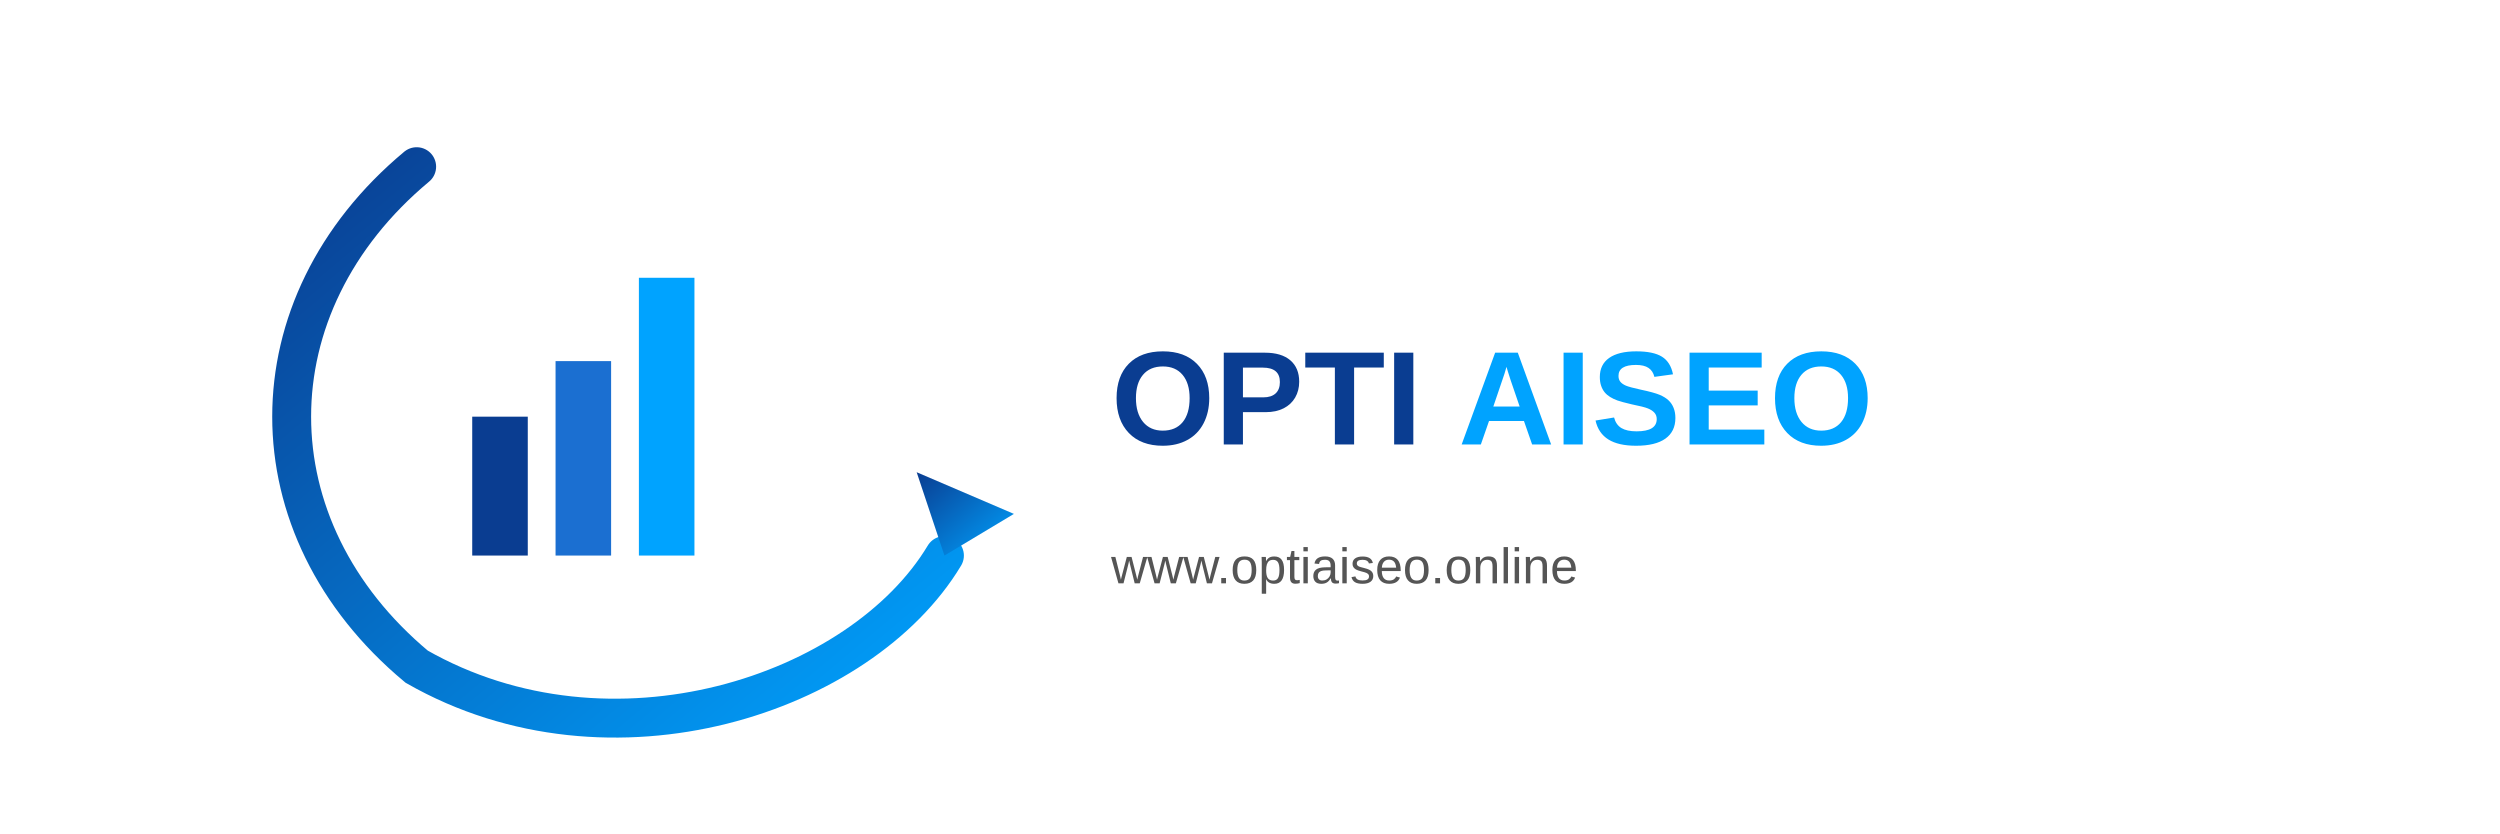
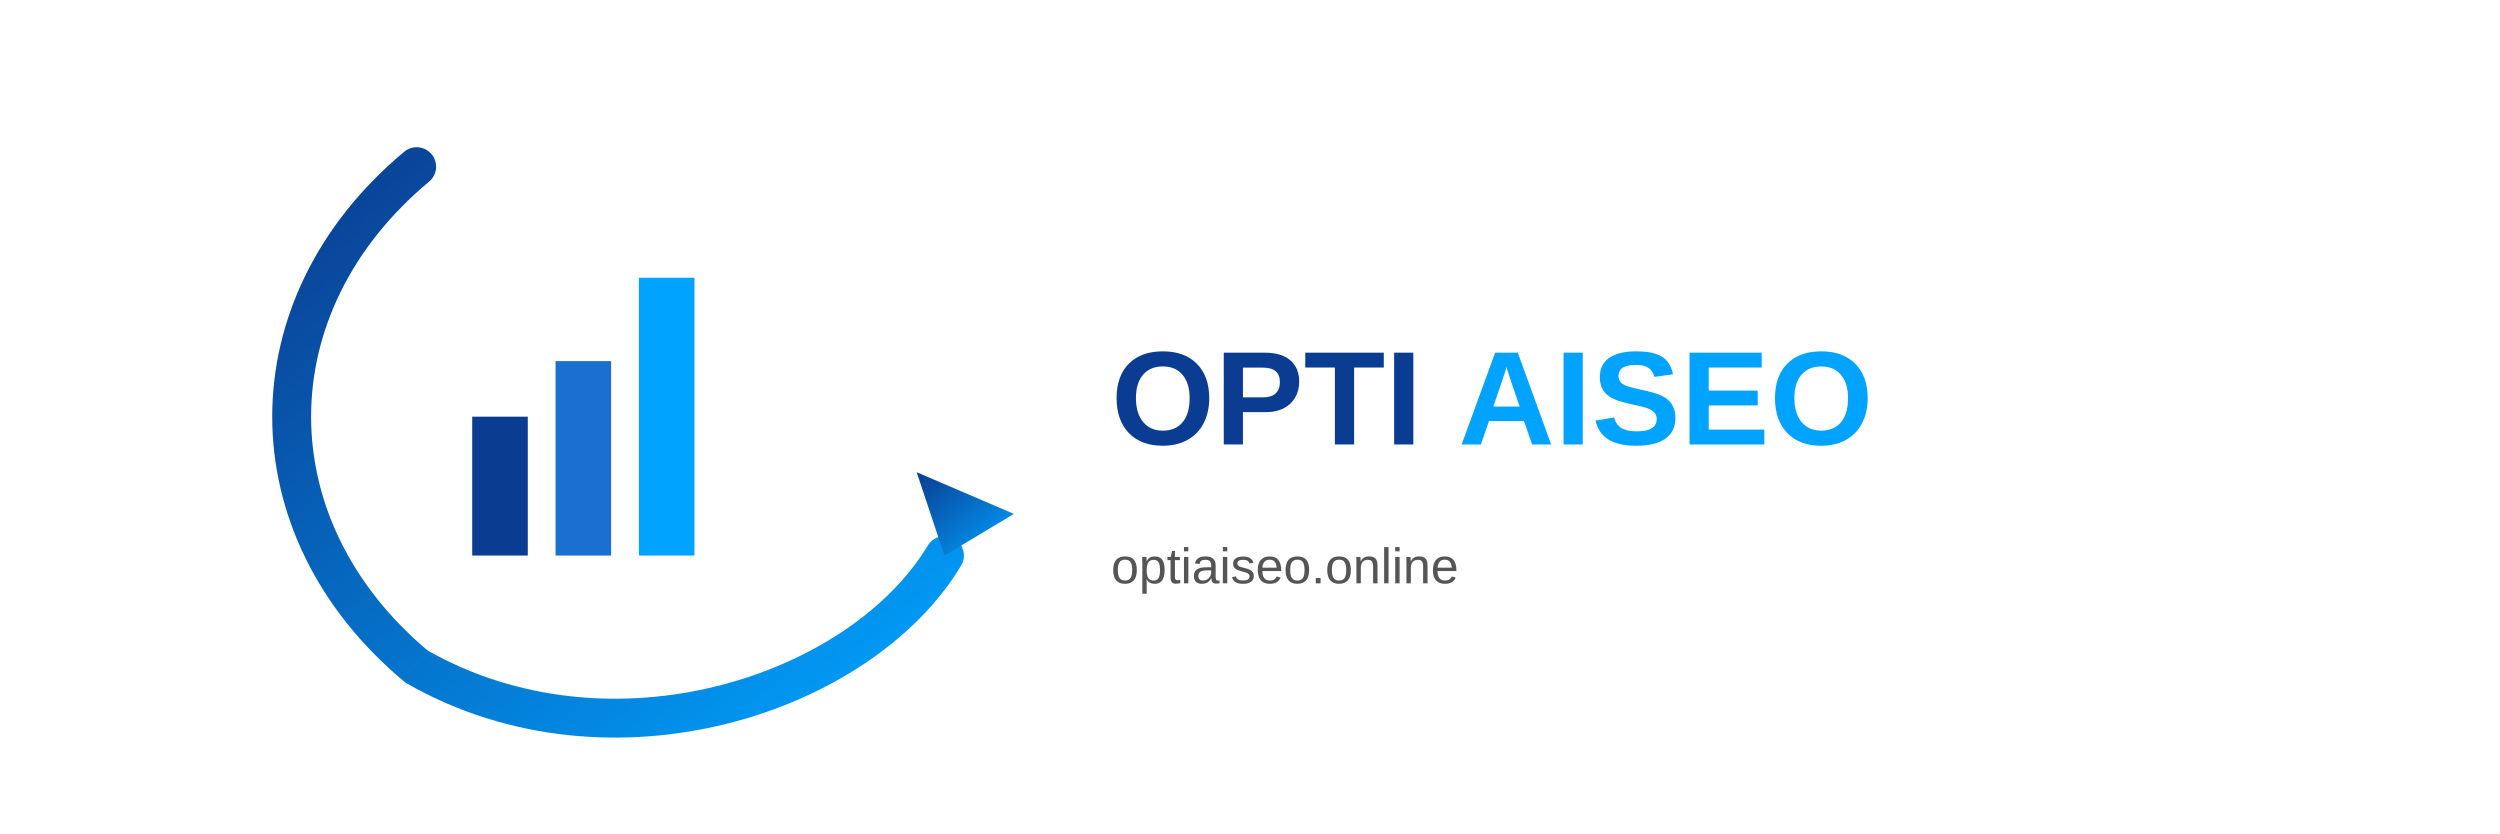
<svg xmlns="http://www.w3.org/2000/svg" width="900" height="300" viewBox="0 0 900 300" fill="none">
  <defs>
    <linearGradient id="blueGrad" x1="0" y1="0" x2="1" y2="1">
      <stop offset="0%" stop-color="#0A3D91" />
      <stop offset="100%" stop-color="#00A3FF" />
    </linearGradient>
  </defs>
  <path d="M150 60            C90 110, 90 190, 150 240            C220 280, 310 250, 340 200" stroke="url(#blueGrad)" stroke-width="14" fill="none" stroke-linecap="round" />
  <path d="M340 200 L330 170 L365 185 Z" fill="url(#blueGrad)" />
  <rect x="170" y="150" width="20" height="50" fill="#0A3D91" />
  <rect x="200" y="130" width="20" height="70" fill="#1B6FD1" />
  <rect x="230" y="100" width="20" height="100" fill="#00A3FF" />
  <text x="400" y="160" font-size="48" font-family="Arial, Helvetica, sans-serif" font-weight="700" fill="#0A3D91">
    OPTI
  </text>
  <text x="525" y="160" font-size="48" font-family="Arial, Helvetica, sans-serif" font-weight="700" fill="#00A3FF">
    AISEO
  </text>
  <text x="400" y="210" font-size="18" font-family="Arial, Helvetica, sans-serif" fill="#555">
-     www.optiaiseo.online
+     optiaiseo.online
  </text>
</svg>
